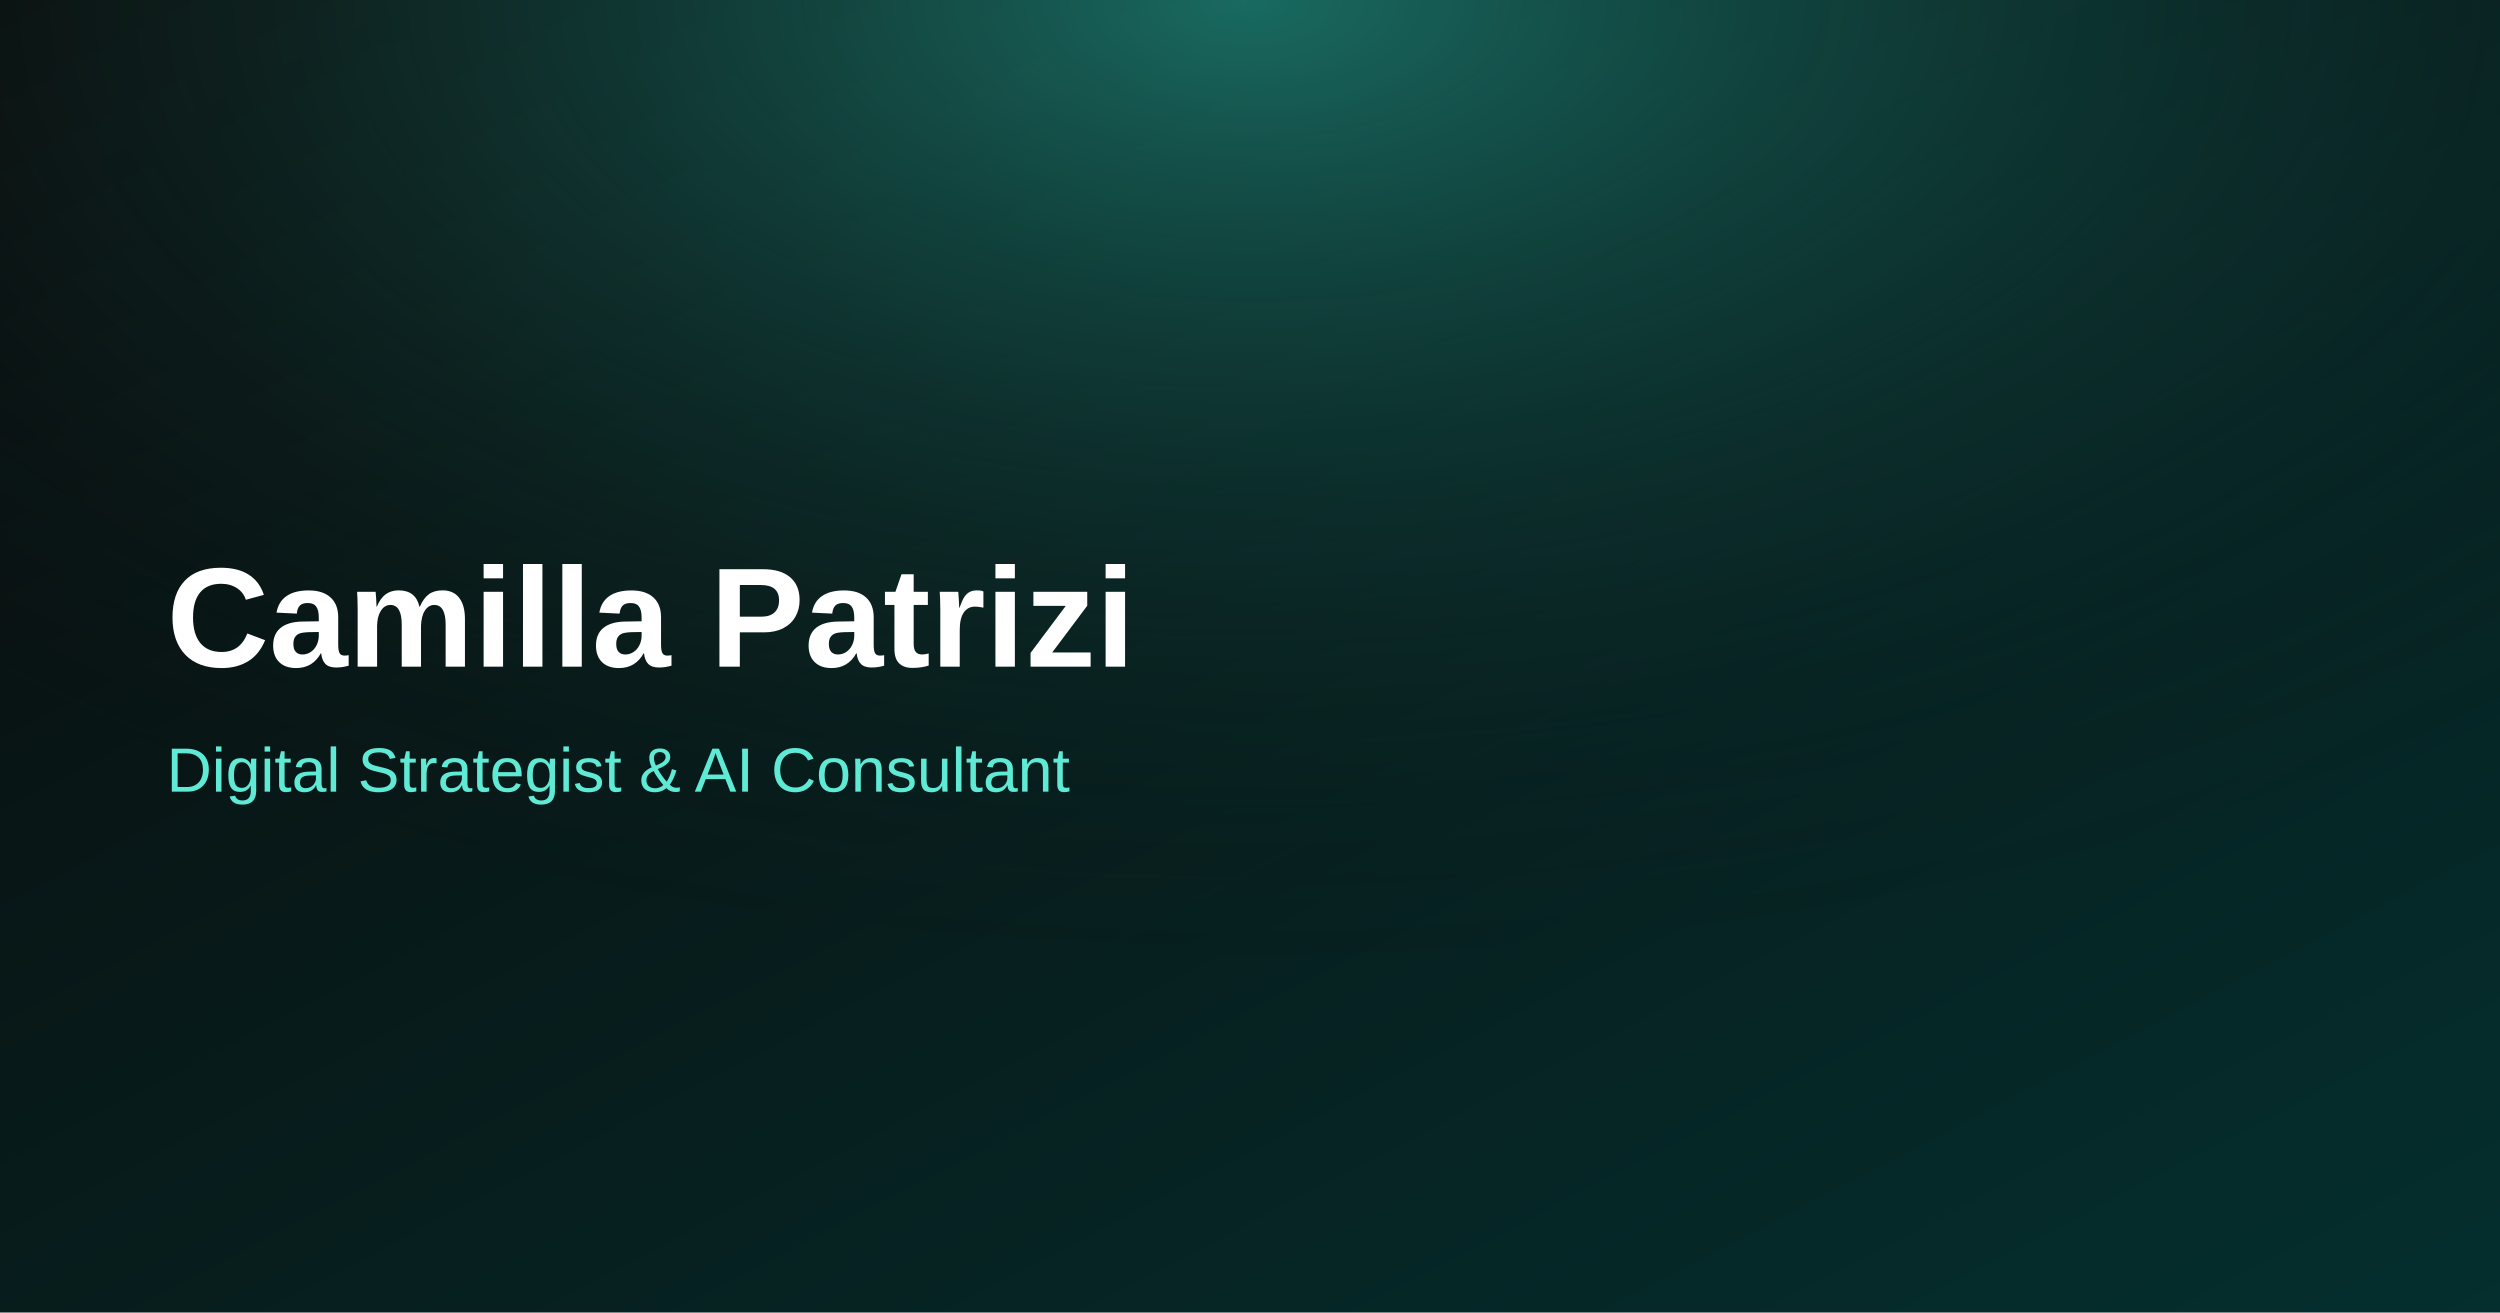
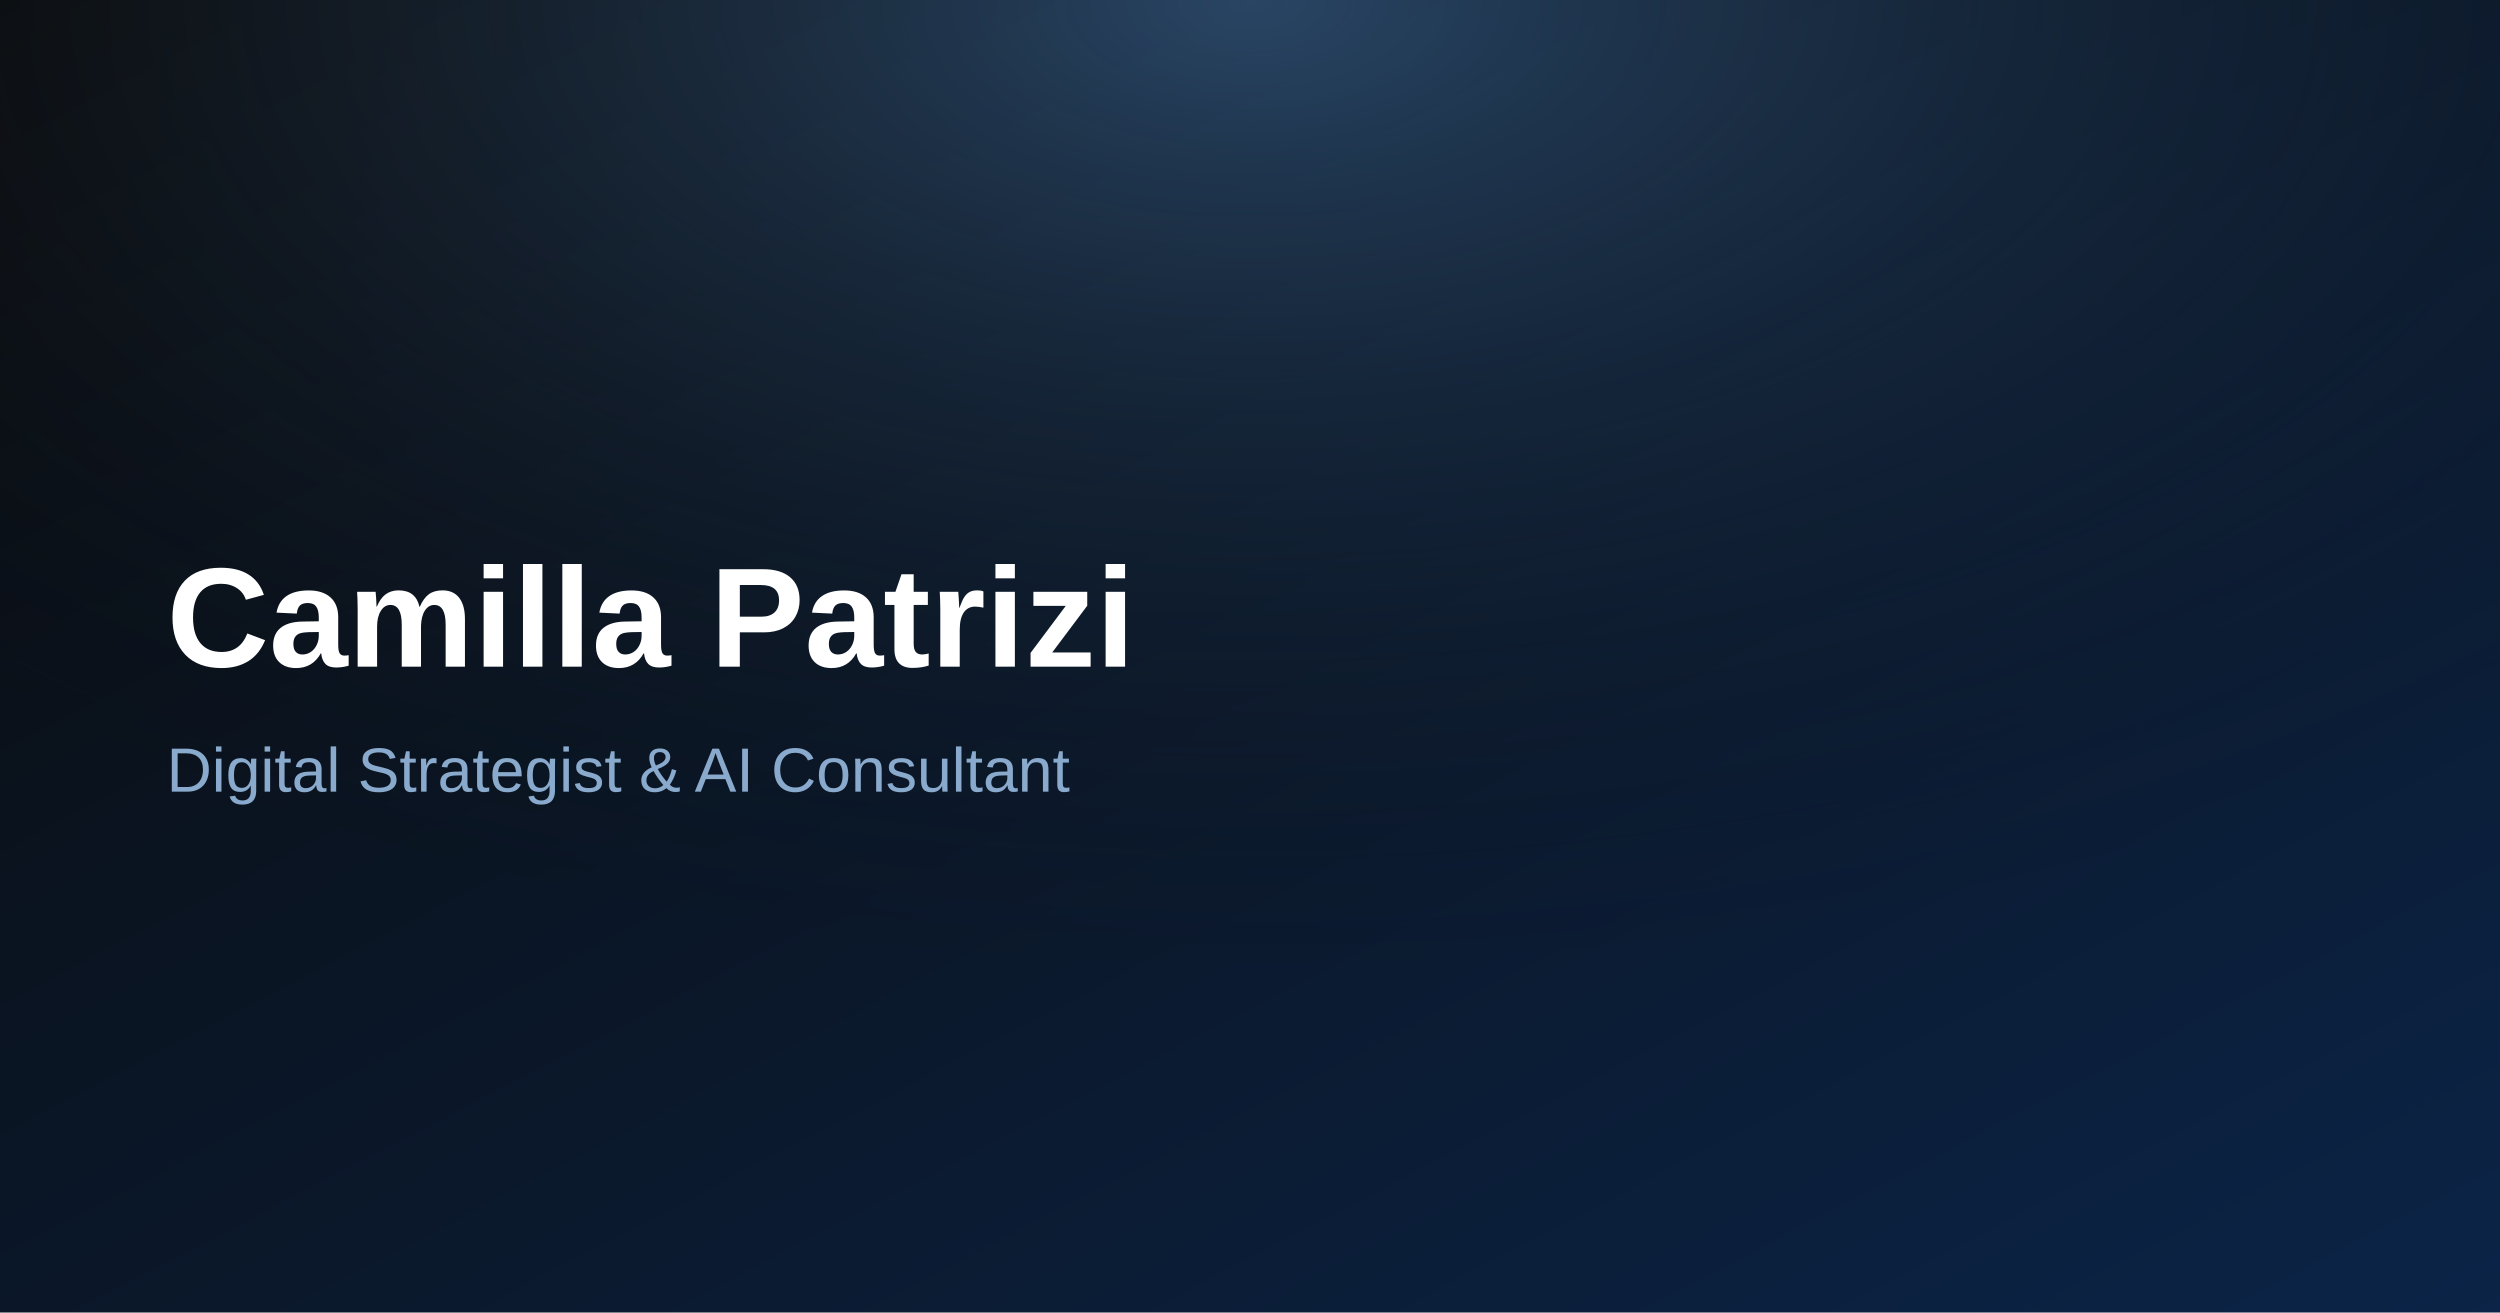
<svg xmlns="http://www.w3.org/2000/svg" viewBox="0 0 1200 630">
  <defs>
    <radialGradient id="glow" cx="50%" cy="0%" r="75%">
-       <stop offset="0%" stop-color="#2DD4BF" stop-opacity="0.45" />
+       <stop offset="0%" stop-color="#4E85BF" stop-opacity="0.45" />
      <stop offset="100%" stop-color="#0A0A0A" stop-opacity="0" />
    </radialGradient>
    <linearGradient id="bg" x1="0" y1="0" x2="1" y2="1">
      <stop offset="0%" stop-color="#0A0A0A" />
-       <stop offset="100%" stop-color="#042F2E" />
+       <stop offset="100%" stop-color="#0B2447" />
    </linearGradient>
  </defs>
  <rect width="1200" height="630" fill="url(#bg)" />
  <rect width="1200" height="630" fill="url(#glow)" />
  <text x="80" y="320" font-family="Arial, sans-serif" font-size="68" font-weight="700" fill="#FFFFFF">Camilla Patrizi</text>
-   <text x="80" y="380" font-family="Arial, sans-serif" font-size="30" font-weight="400" fill="#5EEAD4">Digital Strategist &amp; AI Consultant</text>
+   <text x="80" y="380" font-family="Arial, sans-serif" font-size="30" font-weight="400" fill="#89AACC">Digital Strategist &amp; AI Consultant</text>
</svg>
